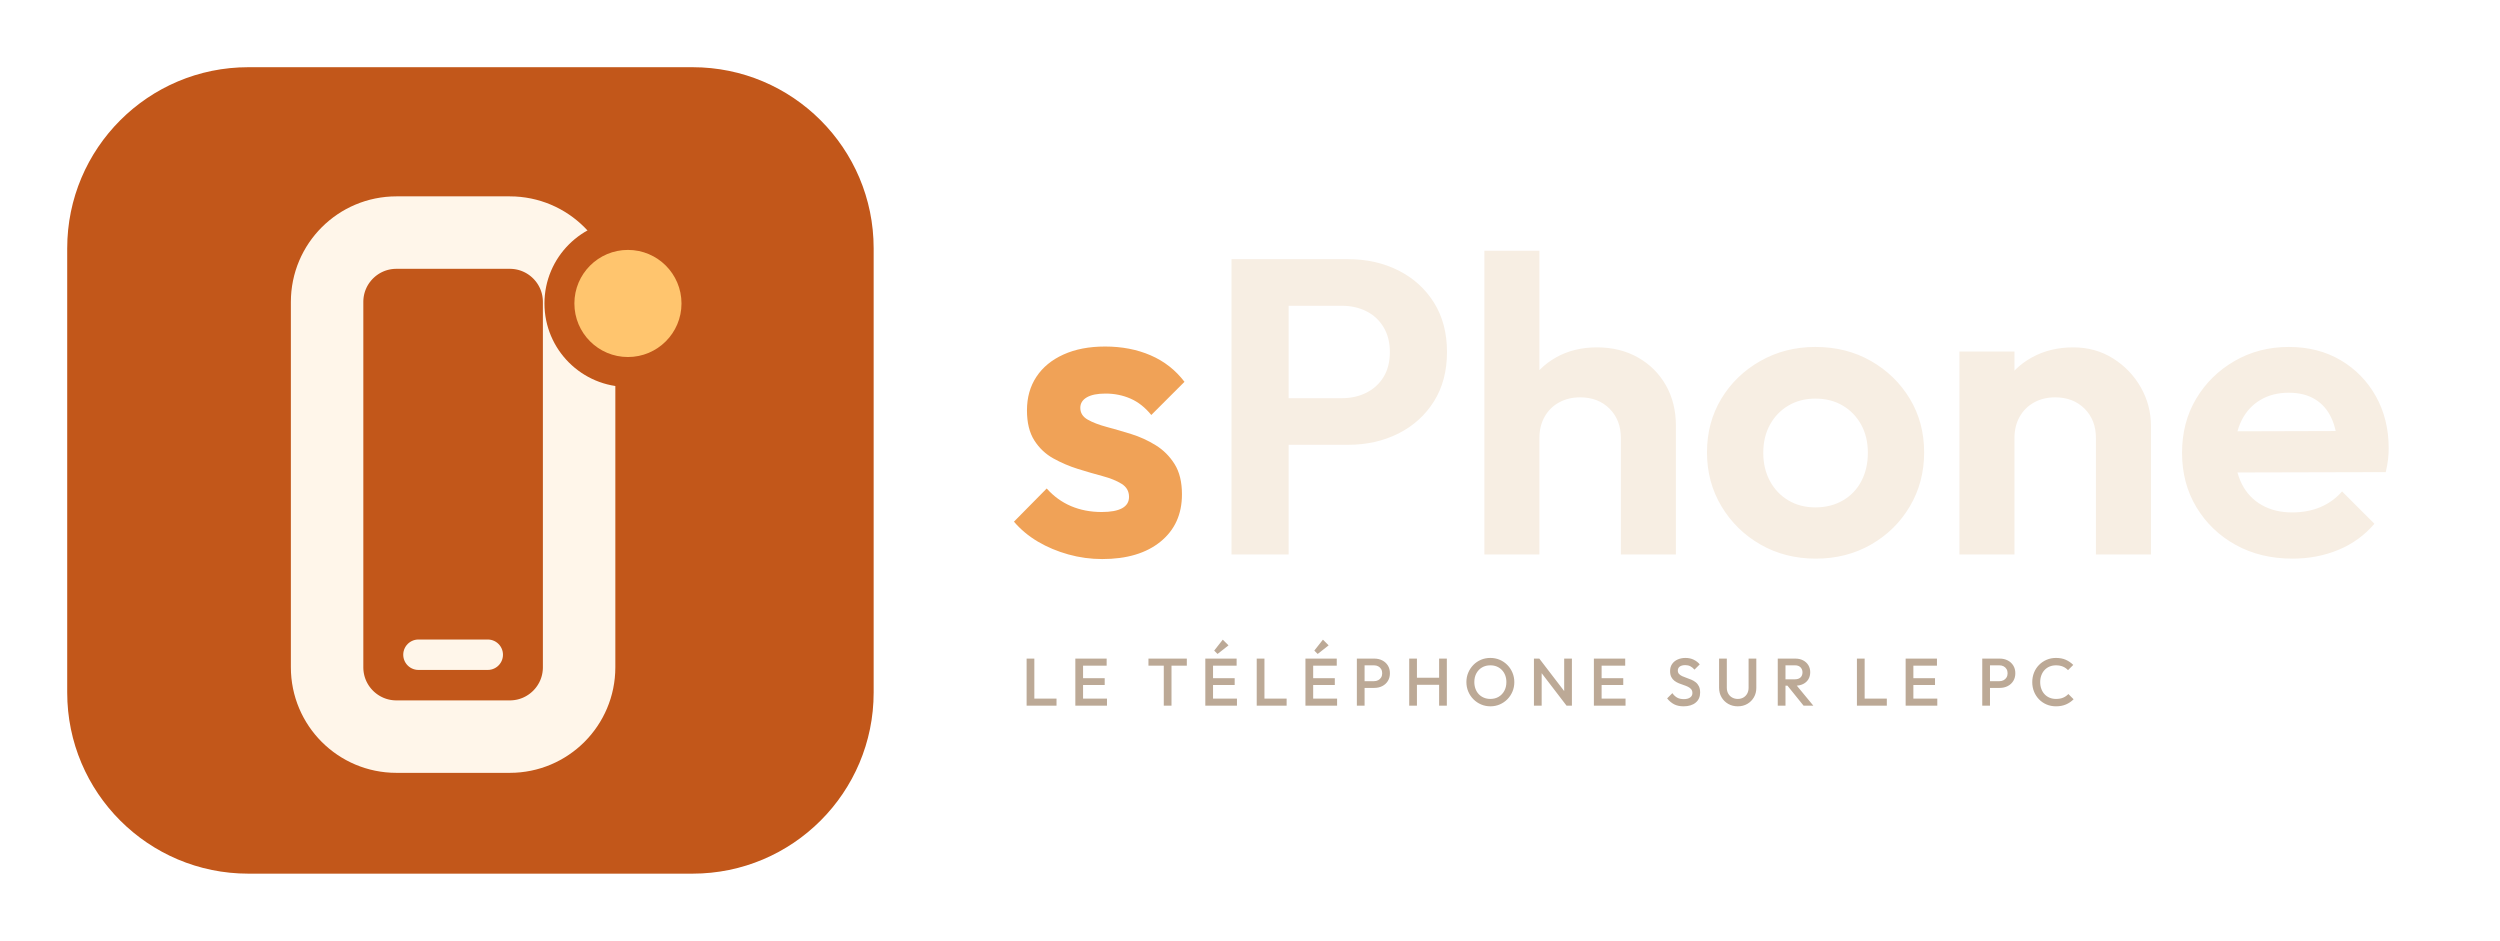
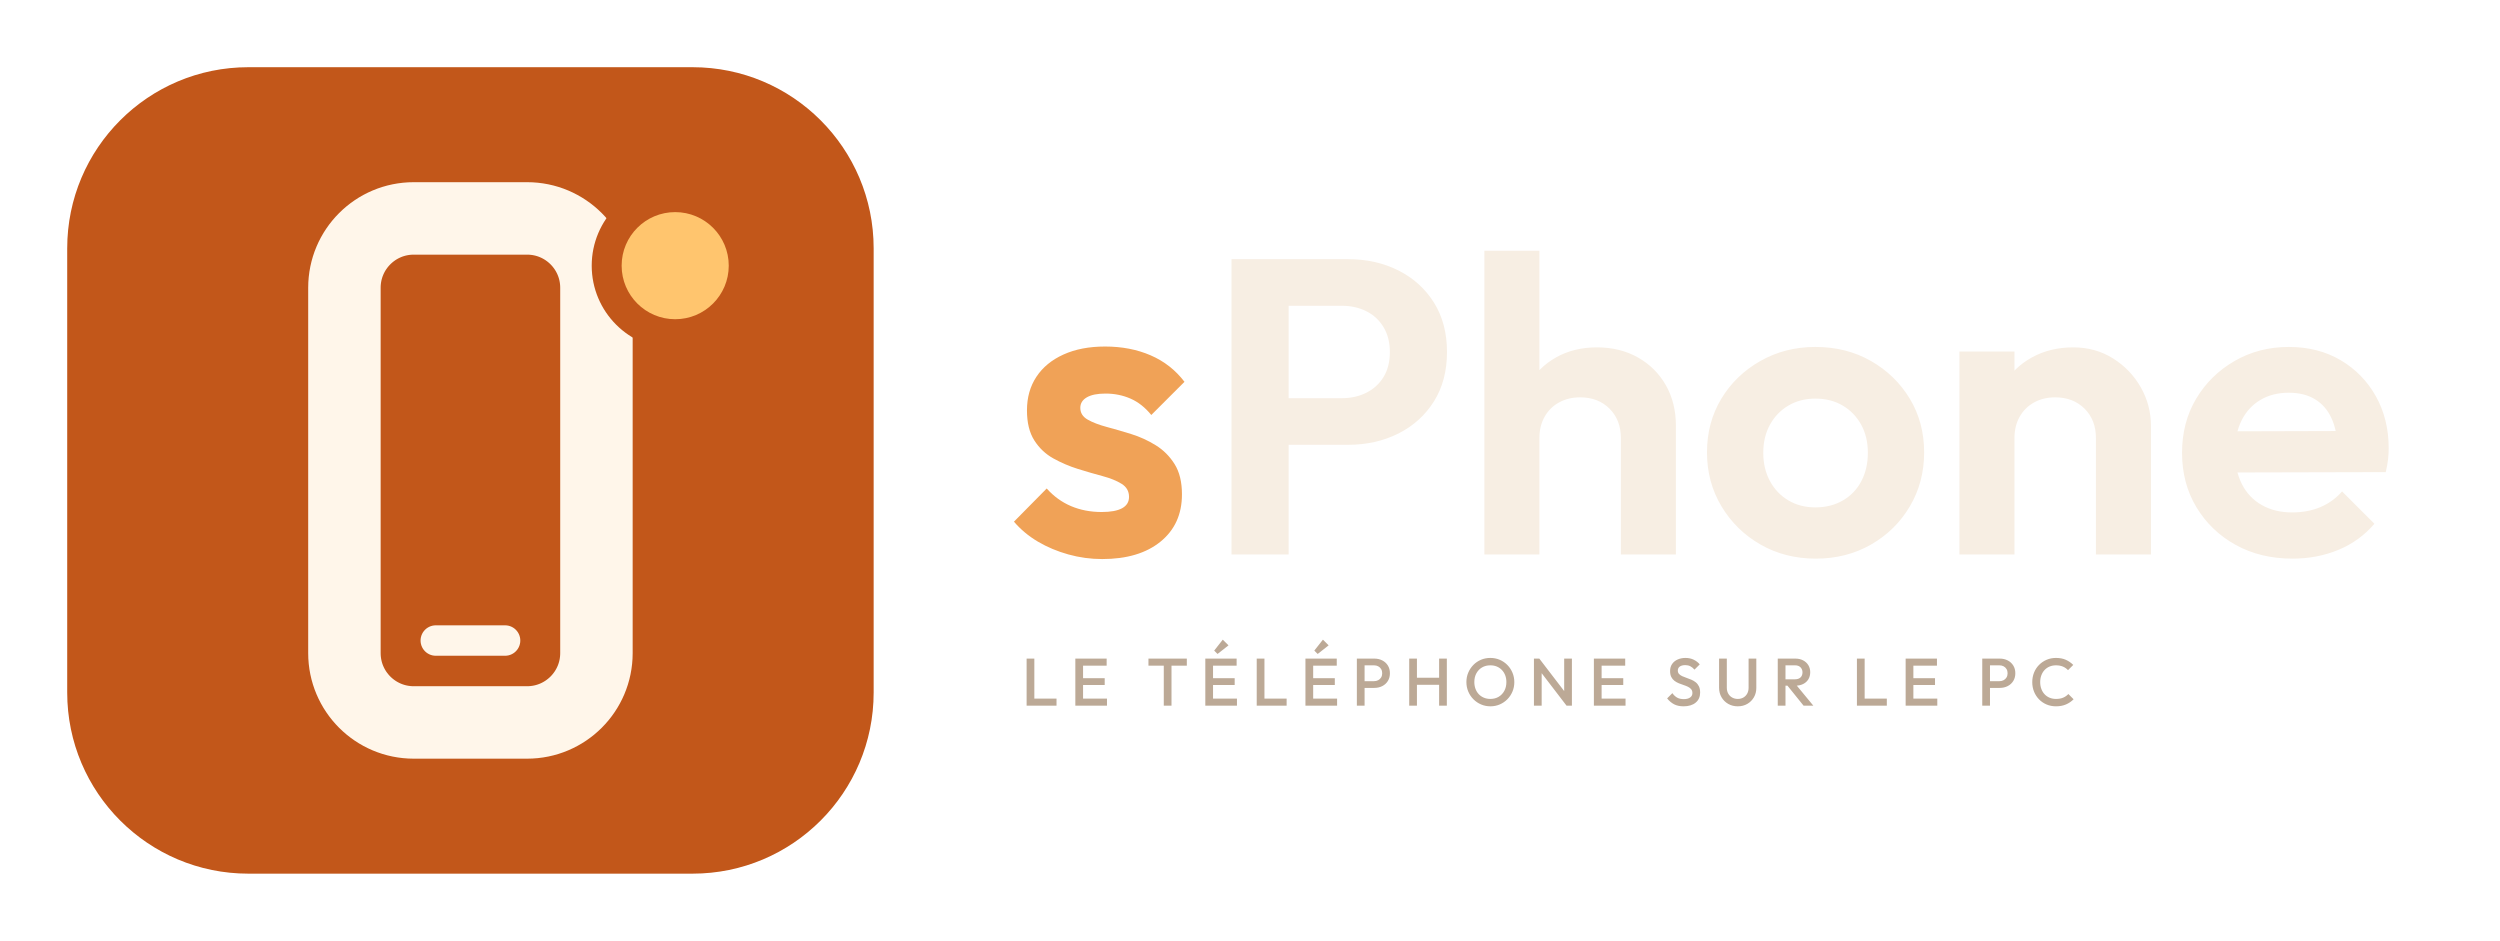
<svg xmlns="http://www.w3.org/2000/svg" viewBox="0 0 1488 560" width="1488" height="560">
  <svg x="40" y="40" width="480" height="480" viewBox="0 0 1024 1024">
    <rect width="1024" height="1024" rx="230" fill="#C2571A" />
-     <path d="M418 210 H562 A88 88 0 0 1 650 298 V762 A88 88 0 0 1 562 850 H418 A88 88 0 0 1 330 762 V298 A88 88 0 0 1 418 210 Z" fill="none" stroke="#FFF6EA" stroke-width="92" stroke-linecap="round" stroke-linejoin="round" />
-     <path d="M446 746 H534" fill="none" stroke="#FFF6EA" stroke-width="38.64" stroke-linecap="round" />
-     <circle cx="712" cy="300" r="106" fill="#C2571A" />
-     <circle cx="712" cy="300" r="68" fill="#FFC56E" />
+     <path d="M440 192 H584 A88 88 0 0 1 672 280 V744 A88 88 0 0 1 584 832 H440 A88 88 0 0 1 352 744 V280 A88 88 0 0 1 440 192 Z" fill="none" stroke="#FFF6EA" stroke-width="92" stroke-linecap="round" stroke-linejoin="round" />
+     <path d="M468 728 H556" fill="none" stroke="#FFF6EA" stroke-width="38.64" stroke-linecap="round" />
+     <circle cx="772" cy="252" r="106" fill="#C2571A" />
+     <circle cx="772" cy="252" r="68" fill="#FFC56E" />
  </svg>
  <path d="M656.0 332.75Q645.75 332.75 635.875 330.0Q626.0 327.25 617.75 322.375Q609.5 317.5 603.5 310.5L623.0 290.75Q629.25 297.75 637.5 301.25Q645.75 304.75 655.75 304.75Q663.75 304.75 667.875 302.5Q672.0 300.25 672.0 295.75Q672.0 290.75 667.625 288.0Q663.25 285.25 656.25 283.375Q649.25 281.5 641.625 279.125Q634.0 276.75 627.0 272.875Q620.0 269.0 615.625 262.125Q611.25 255.25 611.25 244.25Q611.25 232.75 616.875 224.25Q622.5 215.75 633.0 211.0Q643.5 206.25 657.75 206.25Q672.75 206.25 684.875 211.5Q697.0 216.75 705.0 227.25L685.25 247.0Q679.75 240.25 672.875 237.25Q666.0 234.25 658.0 234.25Q650.75 234.25 646.875 236.5Q643.0 238.75 643.0 242.75Q643.0 247.25 647.375 249.75Q651.75 252.25 658.75 254.125Q665.75 256.0 673.375 258.375Q681.0 260.75 687.875 265.0Q694.75 269.25 699.125 276.25Q703.5 283.25 703.5 294.25Q703.5 312.0 690.75 322.375Q678.0 332.75 656.0 332.75Z" fill="#F0A257" />
  <path d="M758.0 264.75V237.0H798.75Q806.75 237.0 813.25 233.75Q819.75 230.5 823.5 224.375Q827.25 218.25 827.25 209.5Q827.25 201.0 823.5 194.75Q819.75 188.5 813.25 185.25Q806.75 182.0 798.75 182.0H758.0V154.25H802.25Q819.0 154.25 832.375 161.0Q845.75 167.75 853.5 180.125Q861.25 192.5 861.25 209.5Q861.25 226.5 853.5 238.875Q845.75 251.25 832.375 258.0Q819.0 264.75 802.25 264.75ZM733.0 330.0V154.25H767.0V330.0ZM964.75 330.0V260.75Q964.75 250.0 958.0 243.25Q951.25 236.5 940.5 236.5Q933.5 236.5 928.0 239.5Q922.5 242.5 919.375 248.0Q916.25 253.5 916.25 260.75L903.5 254.25Q903.5 240.0 909.5 229.375Q915.5 218.75 926.125 212.75Q936.75 206.75 950.5 206.75Q964.25 206.75 974.875 212.75Q985.5 218.75 991.5 229.25Q997.5 239.75 997.5 253.5V330.0ZM883.5 330.0V149.25H916.25V330.0ZM1080.75 332.5Q1062.5 332.5 1047.875 324.125Q1033.25 315.75 1024.625 301.375Q1016.0 287.0 1016.0 269.25Q1016.0 251.5 1024.5 237.375Q1033.0 223.25 1047.75 214.875Q1062.5 206.5 1080.5 206.5Q1099.0 206.5 1113.625 214.875Q1128.25 223.25 1136.75 237.375Q1145.25 251.5 1145.25 269.25Q1145.25 287.0 1136.75 301.375Q1128.25 315.75 1113.625 324.125Q1099.0 332.5 1080.75 332.5ZM1080.5 302.0Q1089.75 302.0 1096.875 297.875Q1104.0 293.75 1107.875 286.375Q1111.75 279.0 1111.75 269.5Q1111.75 260.0 1107.75 252.75Q1103.75 245.5 1096.75 241.375Q1089.75 237.25 1080.5 237.25Q1071.5 237.25 1064.5 241.375Q1057.5 245.5 1053.5 252.75Q1049.5 260.0 1049.5 269.5Q1049.5 279.0 1053.5 286.375Q1057.5 293.75 1064.5 297.875Q1071.5 302.0 1080.5 302.0ZM1247.5 330.0V260.75Q1247.5 250.0 1240.75 243.25Q1234.0 236.5 1223.25 236.5Q1216.25 236.5 1210.75 239.5Q1205.25 242.5 1202.125 248.0Q1199.0 253.5 1199.0 260.75L1186.25 254.25Q1186.25 240.0 1192.375 229.375Q1198.5 218.75 1209.375 212.75Q1220.25 206.75 1234.0 206.75Q1247.25 206.75 1257.75 213.375Q1268.25 220.0 1274.25 230.625Q1280.25 241.25 1280.25 253.5V330.0ZM1166.25 330.0V209.25H1199.0V330.0ZM1364.5 332.5Q1345.5 332.5 1330.75 324.375Q1316.0 316.25 1307.375 302.0Q1298.75 287.75 1298.75 269.5Q1298.75 251.5 1307.125 237.375Q1315.5 223.25 1330.0 214.875Q1344.5 206.5 1362.25 206.5Q1379.75 206.5 1393.125 214.375Q1406.5 222.25 1414.125 235.875Q1421.75 249.5 1421.75 266.75Q1421.75 270.0 1421.375 273.375Q1421.0 276.75 1420.0 281.0L1318.5 281.25V256.75L1404.75 256.5L1391.5 266.75Q1391.0 256.0 1387.625 248.75Q1384.25 241.5 1377.875 237.625Q1371.5 233.75 1362.25 233.75Q1352.5 233.75 1345.25 238.125Q1338.0 242.5 1334.125 250.375Q1330.25 258.25 1330.25 269.0Q1330.25 280.0 1334.375 288.125Q1338.5 296.25 1346.25 300.625Q1354.0 305.0 1364.25 305.0Q1373.5 305.0 1381.0 301.875Q1388.5 298.75 1394.0 292.5L1413.25 311.75Q1404.5 322.0 1391.875 327.25Q1379.25 332.5 1364.5 332.5Z" fill="#F7EEE3" />
  <path d="M611.04 420.0V392.0H615.64V420.0ZM614.2 420.0V415.8H628.84V420.0ZM640.04 420.0V392.0H644.64V420.0ZM643.2 420.0V415.8H658.88V420.0ZM643.2 407.72V403.68H657.52V407.72ZM643.2 396.2V392.0H658.68V396.2ZM692.68 420.0V392.8H697.28V420.0ZM683.56 396.2V392.0H706.4V396.2ZM717.4 420.0V392.0H722.0V420.0ZM720.56 420.0V415.8H736.24V420.0ZM720.56 407.72V403.68H734.88V407.72ZM720.56 396.2V392.0H736.04V396.2ZM724.68 389.24 722.68 387.24 727.8 380.72 731.2 384.12ZM748.0 420.0V392.0H752.6V420.0ZM751.16 420.0V415.8H765.8V420.0ZM777.0 420.0V392.0H781.6V420.0ZM780.16 420.0V415.8H795.84V420.0ZM780.16 407.72V403.68H794.48V407.72ZM780.16 396.2V392.0H795.64V396.2ZM784.28 389.24 782.28 387.24 787.4 380.72 790.8 384.12ZM810.76 409.44V405.44H817.76Q819.2 405.44 820.3 404.86Q821.4 404.28 822.04 403.22Q822.68 402.16 822.68 400.72Q822.68 399.28 822.04 398.22Q821.4 397.16 820.3 396.58Q819.2 396.0 817.76 396.0H810.76V392.0H818Q820.64 392.0 822.74 393.08Q824.84 394.16 826.06 396.12Q827.28 398.08 827.28 400.72Q827.28 403.36 826.06 405.32Q824.84 407.28 822.74 408.36Q820.64 409.44 818 409.44ZM807.6 420.0V392.0H812.2V420.0ZM838.76 420.0V392.0H843.36V420.0ZM856.56 420.0V392.0H861.16V420.0ZM841.92 407.6V403.4H857.56V407.6ZM887.12 420.4Q884.12 420.4 881.52 419.28Q878.92 418.16 876.96 416.18Q875.0 414.2 873.9 411.58Q872.8 408.96 872.8 405.96Q872.8 402.96 873.9 400.36Q875.0 397.76 876.94 395.78Q878.88 393.8 881.46 392.7Q884.04 391.6 887.04 391.6Q890.04 391.6 892.62 392.7Q895.2 393.8 897.16 395.78Q899.12 397.76 900.22 400.38Q901.32 403.0 901.32 406.0Q901.32 409.0 900.22 411.62Q899.12 414.24 897.18 416.2Q895.24 418.16 892.66 419.28Q890.08 420.4 887.12 420.4ZM887.04 416.0Q889.88 416.0 892.02 414.72Q894.16 413.44 895.38 411.18Q896.6 408.92 896.6 405.96Q896.6 403.76 895.9 401.94Q895.2 400.12 893.92 398.78Q892.64 397.44 890.9 396.72Q889.16 396.0 887.04 396.0Q884.24 396.0 882.1 397.26Q879.96 398.52 878.74 400.76Q877.52 403.0 877.52 405.96Q877.52 408.16 878.22 410.02Q878.92 411.88 880.18 413.2Q881.44 414.52 883.2 415.26Q884.96 416.0 887.04 416.0ZM913.0 420.0V392.0H916.2L917.6 397.28V420.0ZM932.4 420.0 915.64 398.12 916.2 392.0 932.96 413.88ZM932.4 420.0 931.0 415.08V392.0H935.6V420.0ZM948.68 420.0V392.0H953.28V420.0ZM951.84 420.0V415.8H967.52V420.0ZM951.84 407.72V403.68H966.16V407.72ZM951.84 396.2V392.0H967.32V396.2ZM1002.08 420.4Q998.76 420.4 996.44 419.2Q994.12 418.0 992.28 415.68L995.4 412.56Q996.56 414.24 998.16 415.18Q999.76 416.12 1002.24 416.12Q1004.56 416.12 1005.94 415.16Q1007.32 414.2 1007.32 412.52Q1007.32 411.12 1006.6 410.24Q1005.88 409.36 1004.7 408.78Q1003.52 408.2 1002.1 407.74Q1000.68 407.28 999.26 406.7Q997.84 406.12 996.66 405.24Q995.48 404.36 994.76 402.96Q994.04 401.56 994.04 399.4Q994.04 396.92 995.26 395.18Q996.48 393.44 998.56 392.52Q1000.64 391.6 1003.2 391.6Q1005.96 391.6 1008.14 392.68Q1010.32 393.76 1011.68 395.44L1008.56 398.56Q1007.36 397.2 1006.06 396.54Q1004.76 395.88 1003.08 395.88Q1001.0 395.88 999.82 396.72Q998.64 397.56 998.64 399.08Q998.64 400.36 999.36 401.14Q1000.08 401.92 1001.26 402.46Q1002.44 403.0 1003.86 403.48Q1005.28 403.96 1006.7 404.56Q1008.12 405.16 1009.3 406.1Q1010.48 407.04 1011.2 408.52Q1011.92 410.0 1011.92 412.24Q1011.92 416.0 1009.26 418.2Q1006.6 420.4 1002.08 420.4ZM1034.32 420.4Q1031.16 420.4 1028.64 418.96Q1026.12 417.52 1024.66 415.02Q1023.2 412.52 1023.2 409.36V392.0H1027.8V409.32Q1027.8 411.36 1028.66 412.86Q1029.52 414.36 1031.0 415.18Q1032.48 416.0 1034.32 416.0Q1036.2 416.0 1037.64 415.18Q1039.08 414.36 1039.92 412.86Q1040.76 411.36 1040.76 409.36V392.0H1045.36V409.4Q1045.36 412.56 1043.92 415.04Q1042.48 417.52 1040.0 418.96Q1037.52 420.4 1034.32 420.4ZM1061.28 408.12V404.32H1068.36Q1070.48 404.32 1071.66 403.22Q1072.84 402.12 1072.84 400.16Q1072.84 398.4 1071.68 397.2Q1070.52 396.0 1068.4 396.0H1061.28V392.0H1068.6Q1071.24 392.0 1073.24 393.06Q1075.24 394.12 1076.34 395.94Q1077.44 397.76 1077.44 400.08Q1077.44 402.52 1076.34 404.32Q1075.24 406.12 1073.24 407.12Q1071.24 408.12 1068.6 408.12ZM1058.12 420.0V392.0H1062.72V420.0ZM1073.48 420.0 1063.68 407.84 1067.96 406.28 1079.28 420.0ZM1105.24 420.0V392.0H1109.84V420.0ZM1108.4 420.0V415.8H1123.04V420.0ZM1134.24 420.0V392.0H1138.84V420.0ZM1137.4 420.0V415.8H1153.08V420.0ZM1137.4 407.72V403.68H1151.72V407.72ZM1137.4 396.2V392.0H1152.88V396.2ZM1183 409.44V405.44H1190Q1191.44 405.44 1192.54 404.86Q1193.64 404.28 1194.28 403.22Q1194.92 402.16 1194.92 400.72Q1194.92 399.28 1194.28 398.22Q1193.64 397.16 1192.54 396.58Q1191.44 396.0 1190 396.0H1183V392.0H1190.24Q1192.88 392.0 1194.98 393.08Q1197.08 394.16 1198.3 396.12Q1199.52 398.08 1199.52 400.72Q1199.52 403.36 1198.3 405.32Q1197.08 407.28 1194.98 408.36Q1192.88 409.44 1190.24 409.44ZM1179.84 420.0V392.0H1184.44V420.0ZM1223.72 420.4Q1220.68 420.4 1218.1 419.3Q1215.52 418.2 1213.6 416.22Q1211.68 414.24 1210.64 411.62Q1209.6 409.0 1209.6 406.0Q1209.6 403.0 1210.64 400.38Q1211.68 397.76 1213.6 395.8Q1215.52 393.84 1218.1 392.72Q1220.68 391.6 1223.72 391.6Q1227.12 391.6 1229.6 392.72Q1232.08 393.84 1234 395.76L1230.88 398.88Q1229.64 397.52 1227.86 396.76Q1226.08 396.0 1223.72 396.0Q1221.64 396.0 1219.92 396.72Q1218.2 397.44 1216.94 398.78Q1215.68 400.12 1215 401.96Q1214.32 403.8 1214.32 406.0Q1214.32 408.2 1215 410.04Q1215.68 411.88 1216.94 413.22Q1218.2 414.56 1219.92 415.28Q1221.64 416.0 1223.72 416.0Q1226.28 416.0 1228.06 415.22Q1229.84 414.44 1231.08 413.08L1234.2 416.2Q1232.28 418.16 1229.68 419.28Q1227.08 420.4 1223.72 420.4Z" fill="#BCA996" />
</svg>
